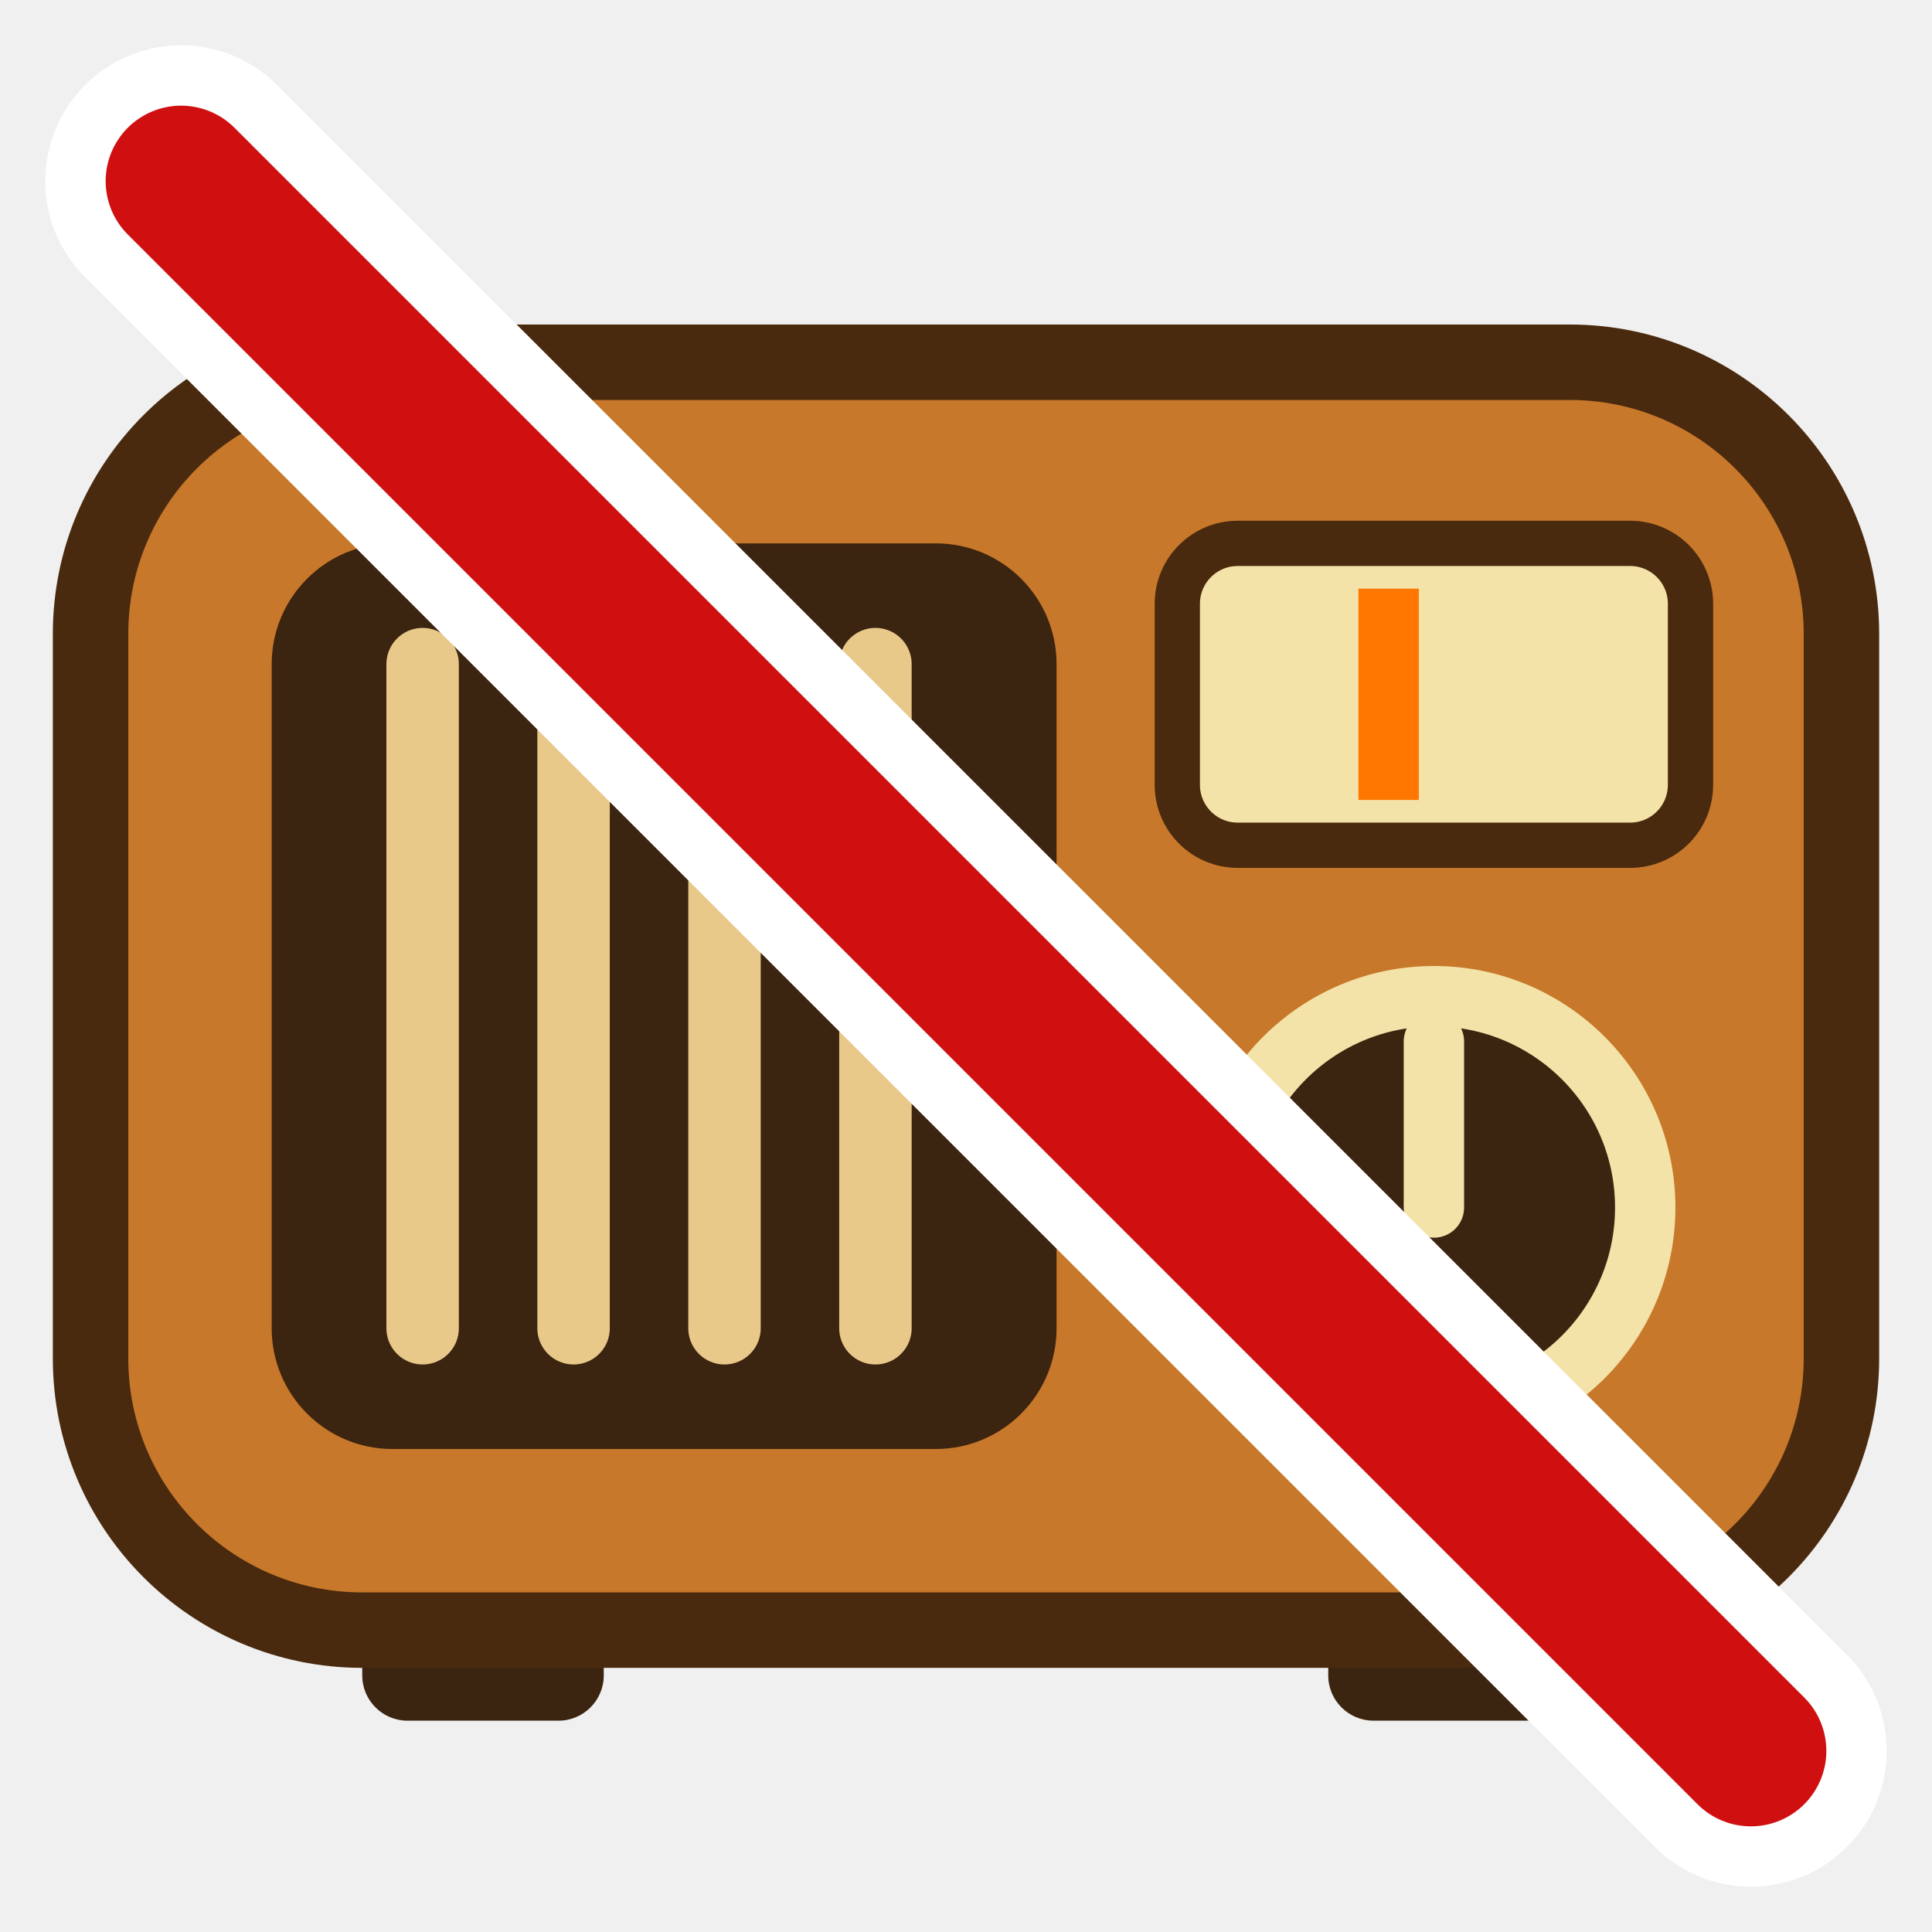
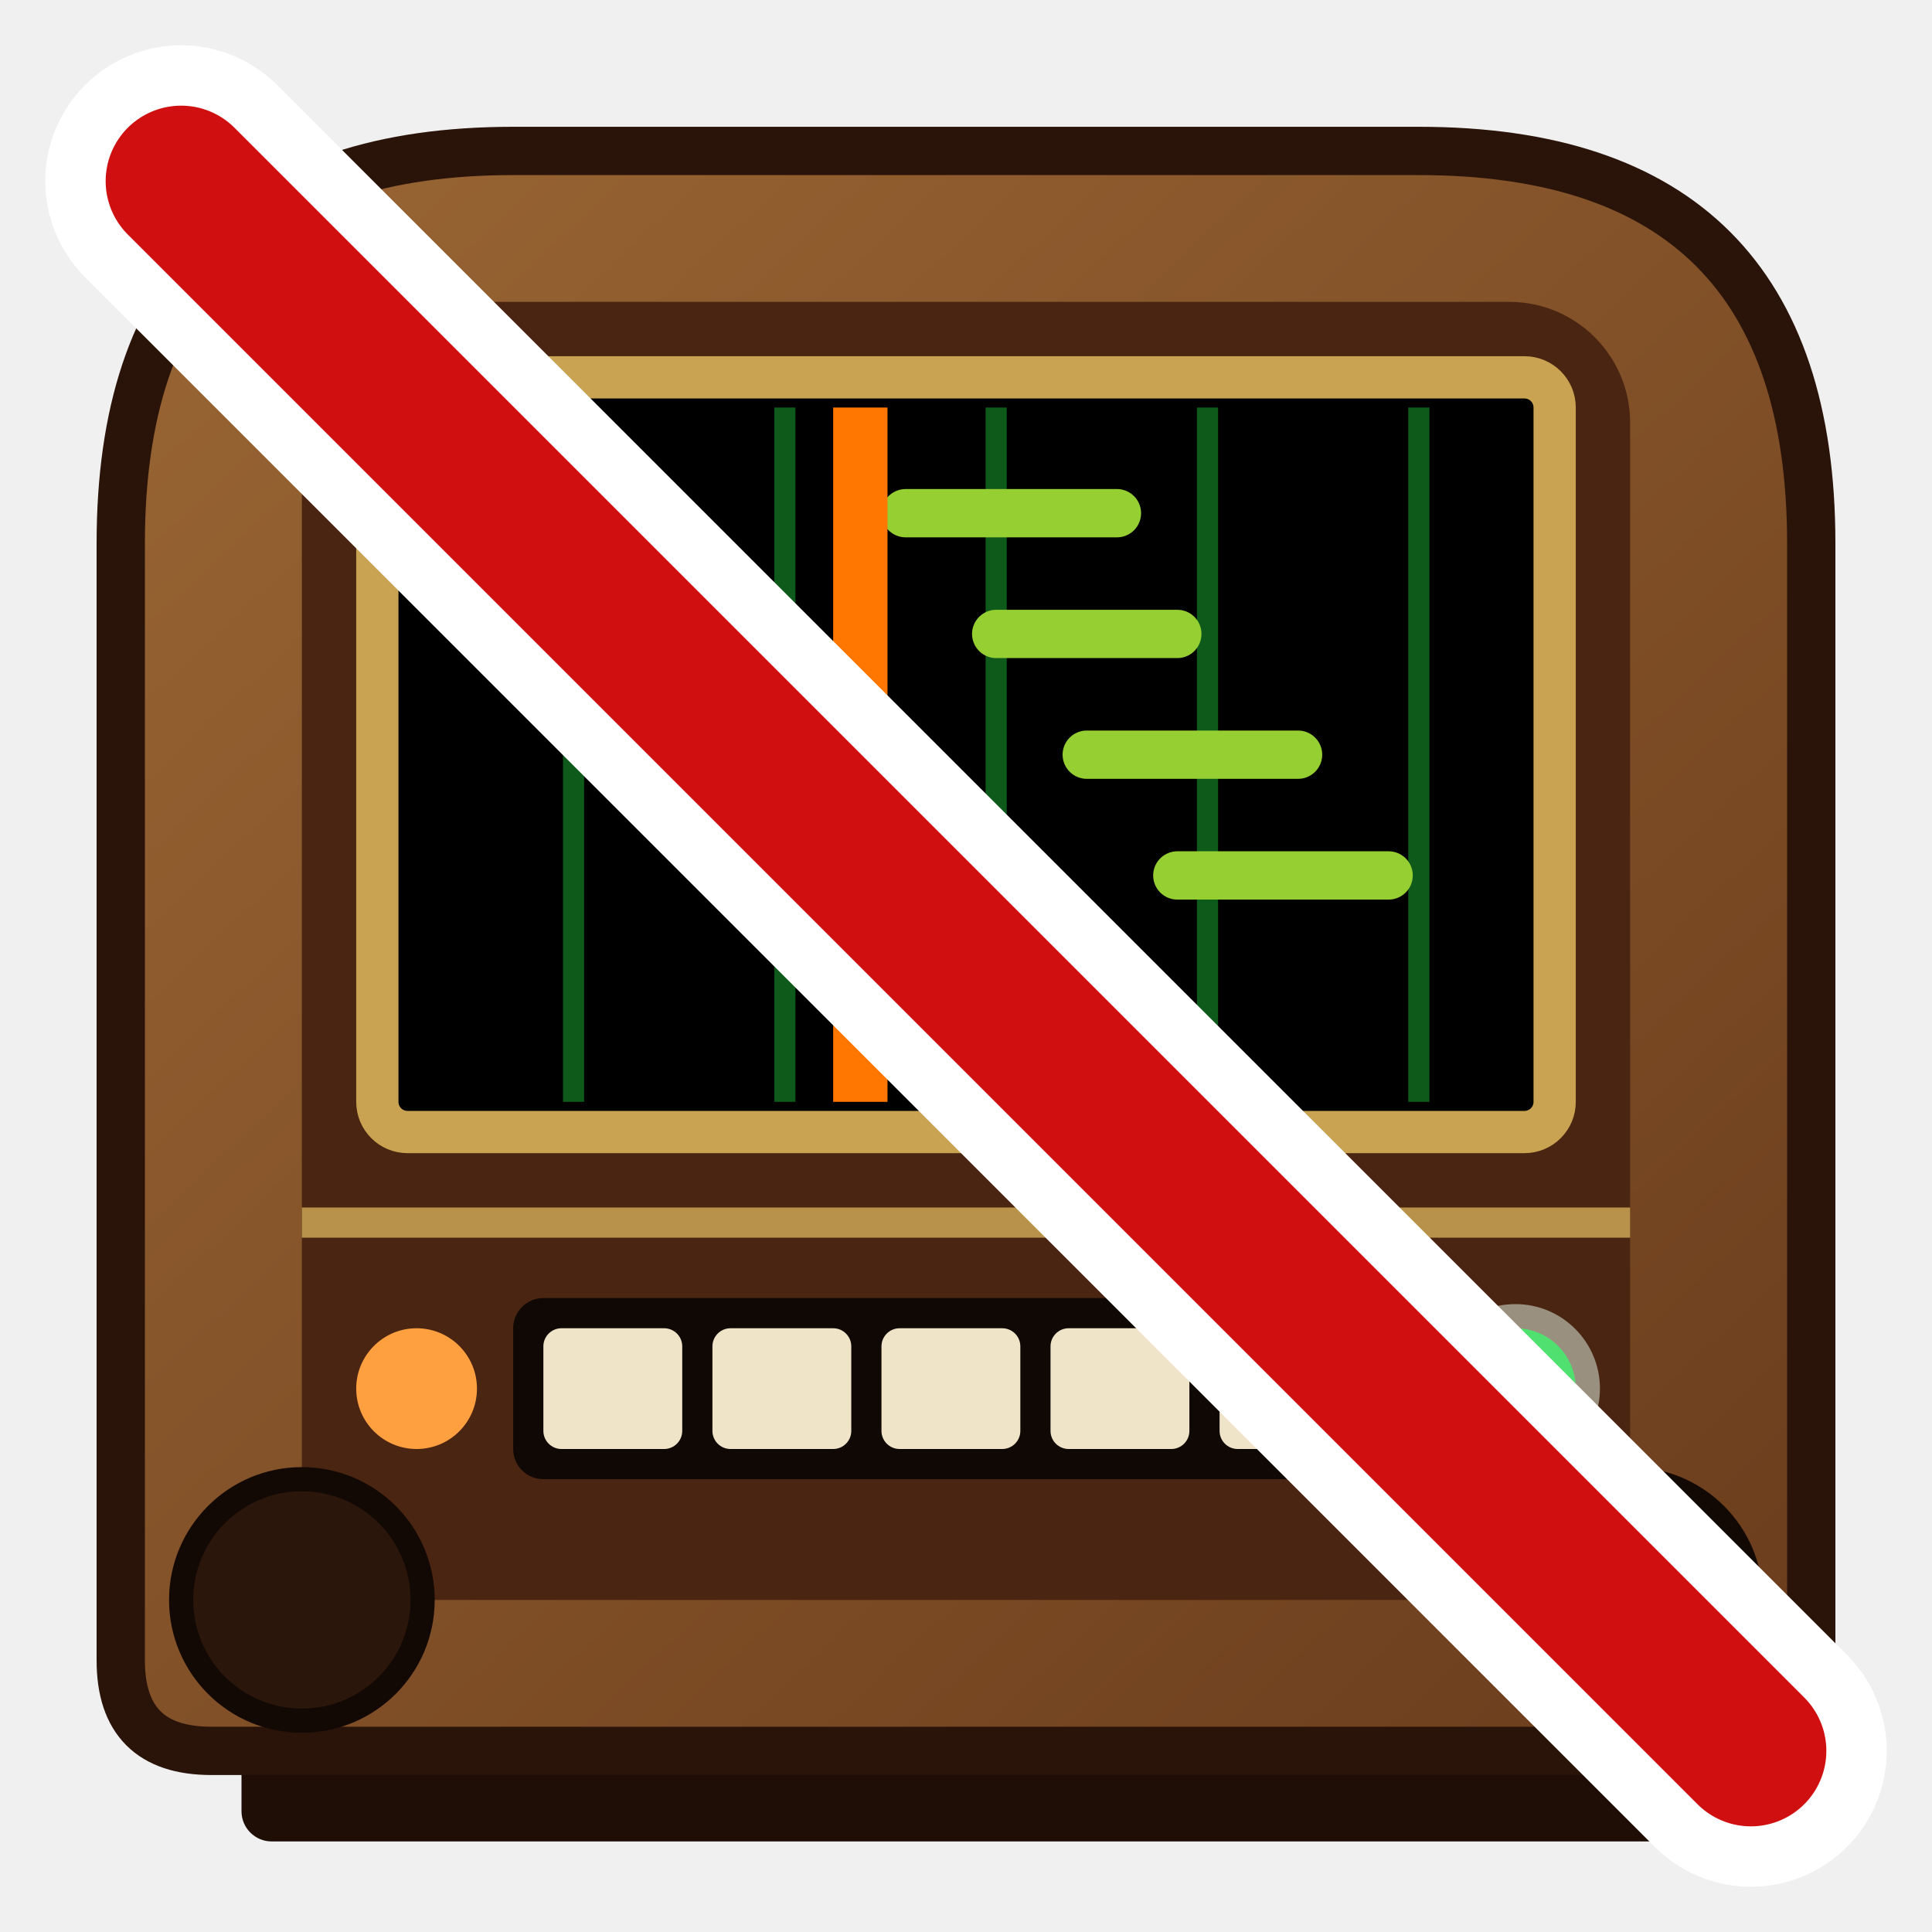
<svg xmlns="http://www.w3.org/2000/svg" width="64" height="64" viewBox="0 0 64 64">
-   <rect x="12" y="52" width="8" height="5" rx="1.5" fill="#3b2410" />
-   <rect x="44" y="52" width="8" height="5" rx="1.5" fill="#3b2410" />
-   <rect x="3" y="12" width="58" height="42" rx="9" fill="#c8782a" stroke="#4a2a0e" stroke-width="2.5" />
-   <rect x="9" y="18" width="26" height="30" rx="4" fill="#3b2410" />
-   <g stroke="#e8c98a" stroke-width="2.4" stroke-linecap="round">
-     <line x1="14" y1="22" x2="14" y2="44" />
-     <line x1="19" y1="22" x2="19" y2="44" />
-     <line x1="24" y1="22" x2="24" y2="44" />
-     <line x1="29" y1="22" x2="29" y2="44" />
+   <defs>
+     <linearGradient id="wood" x1="0" y1="0" x2="1" y2="1">
+       <stop offset="0" stop-color="#9a6634" />
+       <stop offset="1" stop-color="#6a3c1c" />
+     </linearGradient>
+   </defs>
+   <rect x="8" y="56" width="48" height="5" rx="1" fill="#1e0e06" />
+   <path d="M4 18 Q4 5 17 5 L47 5 Q60 5 60 18 L60 55 Q60 58 57 58 L7 58 Q4 58 4 55 Z" fill="url(#wood)" stroke="#2a140a" stroke-width="1.6" />
+   <rect x="10" y="10" width="44" height="43" rx="4" fill="#4a2512" />
+   <rect x="12.5" y="12.5" width="39" height="25" rx="1" fill="#000" stroke="#c9a352" stroke-width="1.4" />
+   <g stroke="#0e5a1a" stroke-width="0.7">
+     <line x1="19" y1="13.5" x2="19" y2="36.5" />
+     <line x1="26" y1="13.5" x2="26" y2="36.5" />
+     <line x1="33" y1="13.5" x2="33" y2="36.5" />
+     <line x1="40" y1="13.5" x2="40" y2="36.5" />
+     <line x1="47" y1="13.5" x2="47" y2="36.5" />
  </g>
-   <rect x="39" y="18" width="17" height="10" rx="2" fill="#f3e3a8" stroke="#4a2a0e" stroke-width="1.5" />
-   <line x1="46" y1="19.5" x2="46" y2="26.5" stroke="#ff7700" stroke-width="2" />
-   <circle cx="47.5" cy="40" r="7" fill="#3b2410" stroke="#f3e3a8" stroke-width="2" />
-   <line x1="47.5" y1="40" x2="47.5" y2="34.5" stroke="#f3e3a8" stroke-width="2" stroke-linecap="round" />
+   <g stroke="#95cf32" stroke-width="1.6" stroke-linecap="round">
+     <line x1="16" y1="17" x2="22" y2="17" />
+     <line x1="18" y1="21" x2="24" y2="21" />
+     <line x1="21" y1="25" x2="27" y2="25" />
+     <line x1="30" y1="17" x2="37" y2="17" />
+     <line x1="33" y1="21" x2="39" y2="21" />
+     <line x1="36" y1="25" x2="43" y2="25" />
+     <line x1="39" y1="29" x2="46" y2="29" />
+     <line x1="24" y1="29" x2="29" y2="29" />
+   </g>
+   <line x1="28.5" y1="13.5" x2="28.5" y2="36.5" stroke="#ff7700" stroke-width="1.8" />
+   <rect x="10" y="40" width="44" height="1" fill="#b8914a" />
+   <rect x="17" y="43" width="30" height="6" rx="1" fill="#100804" />
+   <g fill="#efe4c8">
+     <rect x="18" y="44" width="4.6" height="4" rx="0.6" />
+     <rect x="23.6" y="44" width="4.6" height="4" rx="0.6" />
+     <rect x="29.2" y="44" width="4.6" height="4" rx="0.6" />
+     <rect x="34.8" y="44" width="4.6" height="4" rx="0.6" />
+     <rect x="40.4" y="44" width="4.6" height="4" rx="0.6" />
+   </g>
+   <circle cx="13.8" cy="46" r="2" fill="#ffa040" />
+   <circle cx="50.2" cy="46" r="2.4" fill="#50e070" stroke="#9a9080" stroke-width="0.8" />
+   <circle cx="10" cy="53" r="4" fill="#2a160a" stroke="#120804" stroke-width="0.8" />
+   <circle cx="54" cy="53" r="4" fill="#2a160a" stroke="#120804" stroke-width="0.8" />
  <line x1="6" y1="6" x2="58" y2="58" stroke="#ffffff" stroke-width="9" stroke-linecap="round" />
  <line x1="6" y1="6" x2="58" y2="58" stroke="#d01010" stroke-width="5" stroke-linecap="round" />
</svg>
